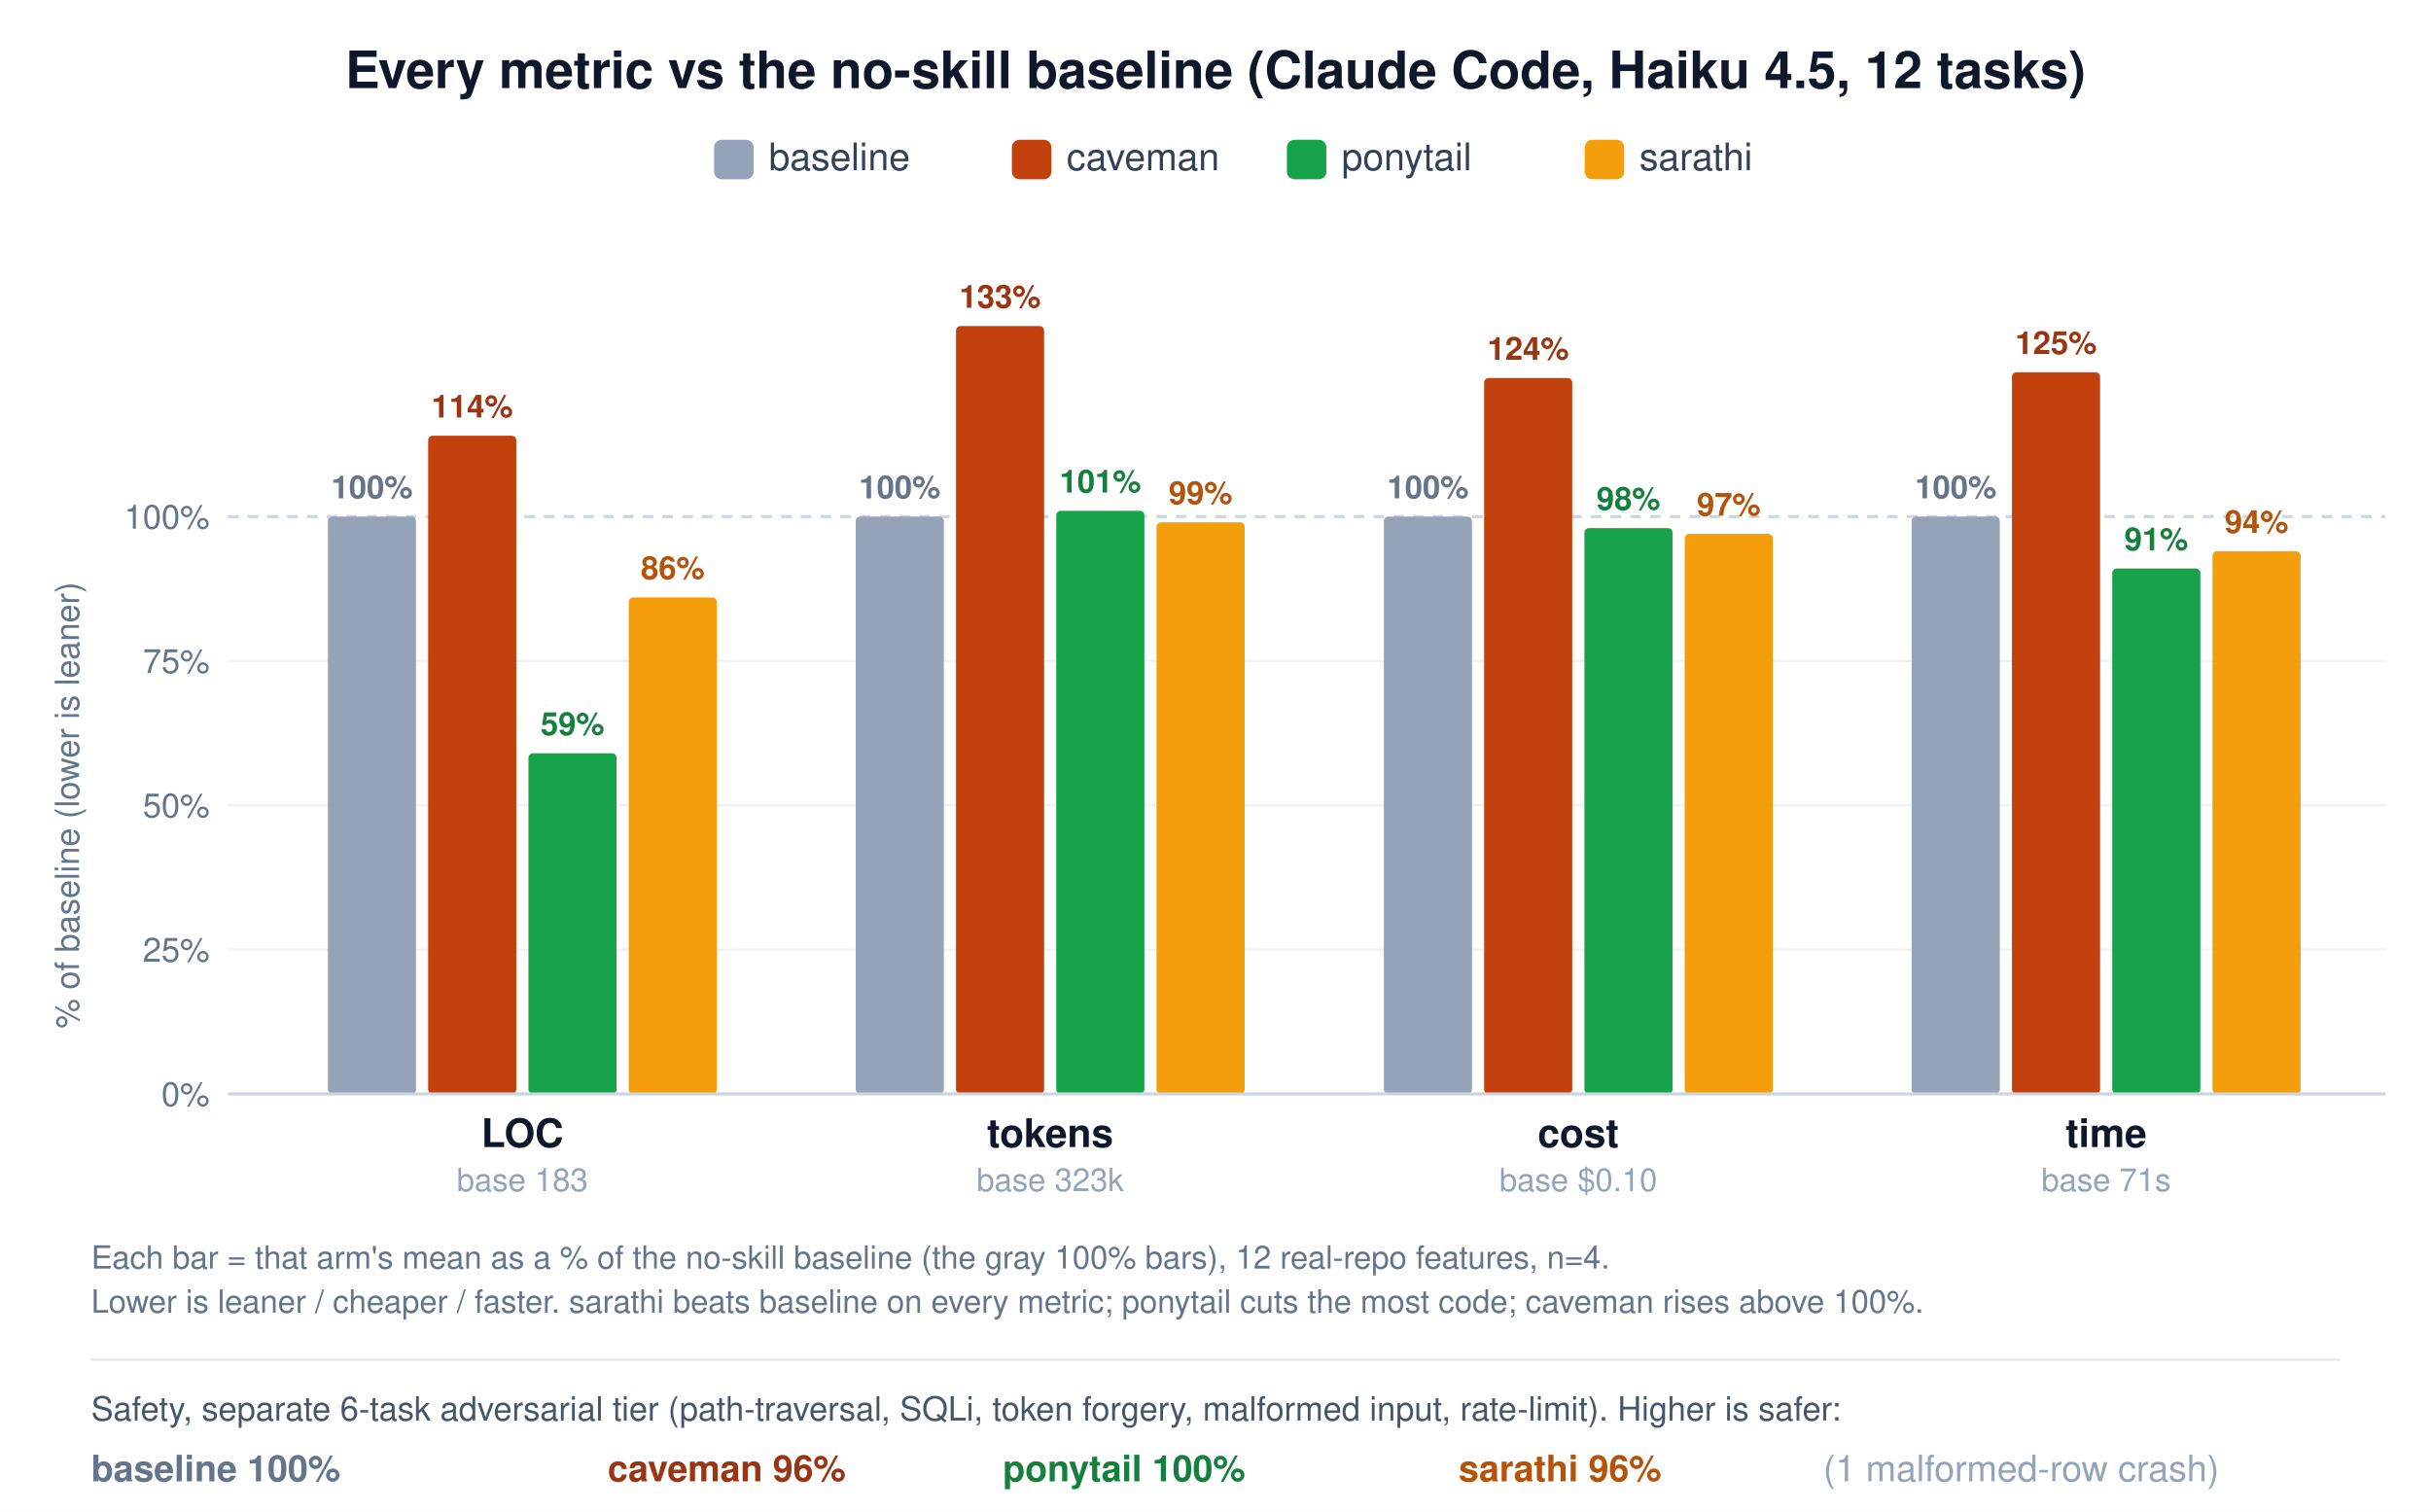
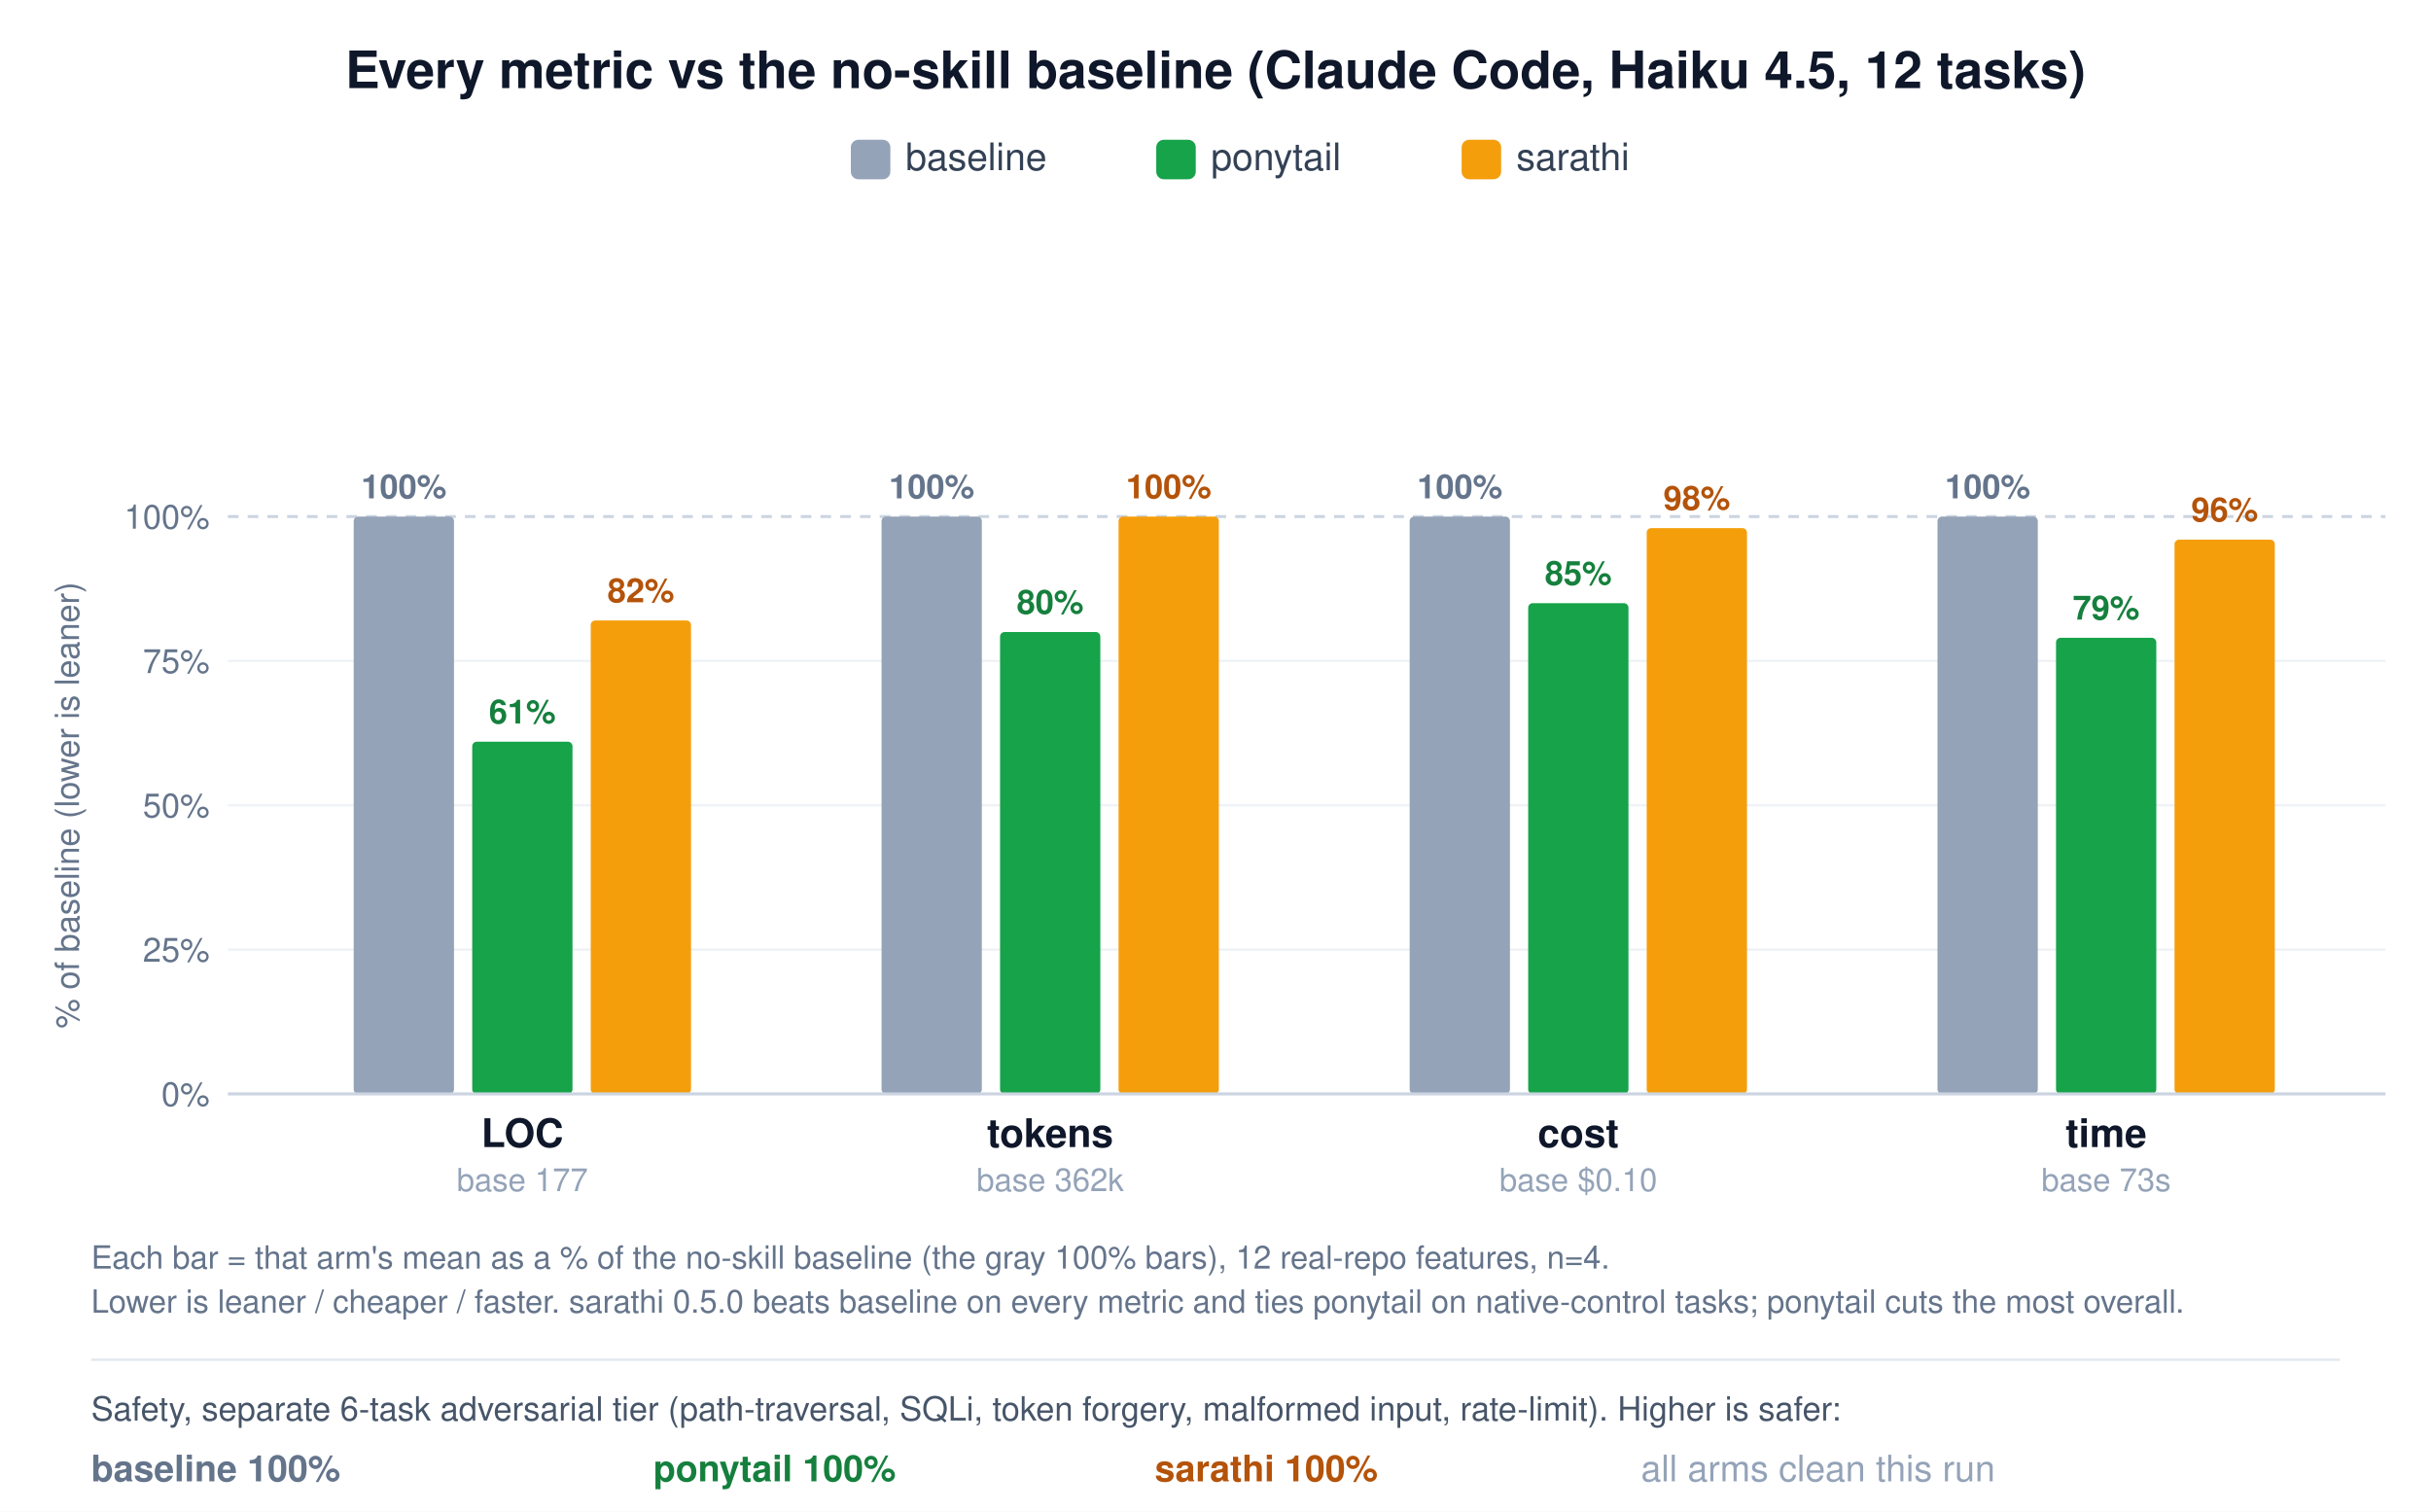
<svg xmlns="http://www.w3.org/2000/svg" viewBox="0 0 1600 995" font-family="Helvetica Neue, Helvetica, Arial, sans-serif">
  <rect width="1600" height="995" fill="#ffffff" />
  <text x="800" y="58" text-anchor="middle" fill="#0f172a" font-size="34" font-weight="700">Every metric vs the no-skill baseline (Claude Code, Haiku 4.5, 12 tasks)</text>
-   <rect x="470" y="92" width="26" height="26" rx="5" fill="#94a3b8" />
-   <text x="506" y="112" fill="#334155" font-size="25" font-weight="500">baseline</text>
-   <rect x="666" y="92" width="26" height="26" rx="5" fill="#c2410c" />
-   <text x="702" y="112" fill="#334155" font-size="25" font-weight="500">caveman</text>
-   <rect x="847" y="92" width="26" height="26" rx="5" fill="#16a34a" />
-   <text x="883" y="112" fill="#334155" font-size="25" font-weight="500">ponytail</text>
-   <rect x="1043" y="92" width="26" height="26" rx="5" fill="#f59e0b" />
-   <text x="1079" y="112" fill="#334155" font-size="25" font-weight="500">sarathi</text>
+   <rect x="560" y="92" width="26" height="26" rx="5" fill="#94a3b8" />
+   <text x="596" y="112" fill="#334155" font-size="25" font-weight="500">baseline</text>
+   <rect x="761" y="92" width="26" height="26" rx="5" fill="#16a34a" />
+   <text x="797" y="112" fill="#334155" font-size="25" font-weight="500">ponytail</text>
+   <rect x="962" y="92" width="26" height="26" rx="5" fill="#f59e0b" />
+   <text x="998" y="112" fill="#334155" font-size="25" font-weight="500">sarathi</text>
  <line x1="150" y1="720.0" x2="1570" y2="720.0" stroke="#eef2f6" stroke-width="1.5" />
  <text x="138" y="728.0" text-anchor="end" fill="#64748b" font-size="22">0%</text>
  <line x1="150" y1="625.0" x2="1570" y2="625.0" stroke="#eef2f6" stroke-width="1.5" />
  <text x="138" y="633.0" text-anchor="end" fill="#64748b" font-size="22">25%</text>
  <line x1="150" y1="530.0" x2="1570" y2="530.0" stroke="#eef2f6" stroke-width="1.5" />
  <text x="138" y="538.0" text-anchor="end" fill="#64748b" font-size="22">50%</text>
  <line x1="150" y1="435.0" x2="1570" y2="435.0" stroke="#eef2f6" stroke-width="1.5" />
  <text x="138" y="443.0" text-anchor="end" fill="#64748b" font-size="22">75%</text>
  <line x1="150" y1="340.0" x2="1570" y2="340.0" stroke="#cbd5e1" stroke-width="2" stroke-dasharray="7 6" />
  <text x="138" y="348.0" text-anchor="end" fill="#64748b" font-size="22">100%</text>
  <text x="52" y="530" fill="#64748b" font-size="22" transform="rotate(-90 52 530)" text-anchor="middle">% of baseline (lower is leaner)</text>
-   <rect x="215.8" y="340.0" width="58" height="380.0" rx="3" fill="#94a3b8" />
-   <text x="244.8" y="328.0" text-anchor="middle" fill="#64748b" font-size="21" font-weight="700">100%</text>
-   <rect x="281.8" y="286.8" width="58" height="433.2" rx="3" fill="#c2410c" />
-   <text x="310.8" y="274.8" text-anchor="middle" fill="#9a3412" font-size="21" font-weight="700">114%</text>
-   <rect x="347.8" y="495.8" width="58" height="224.2" rx="3" fill="#16a34a" />
-   <text x="376.8" y="483.8" text-anchor="middle" fill="#15803d" font-size="21" font-weight="700">59%</text>
-   <rect x="413.8" y="393.2" width="58" height="326.8" rx="3" fill="#f59e0b" />
-   <text x="442.8" y="381.2" text-anchor="middle" fill="#b45309" font-size="21" font-weight="700">86%</text>
+   <rect x="232.8" y="340.0" width="66" height="380.0" rx="3" fill="#94a3b8" />
+   <text x="265.8" y="328.0" text-anchor="middle" fill="#64748b" font-size="22" font-weight="700">100%</text>
+   <rect x="310.8" y="488.2" width="66" height="231.8" rx="3" fill="#16a34a" />
+   <text x="343.8" y="476.2" text-anchor="middle" fill="#15803d" font-size="22" font-weight="700">61%</text>
+   <rect x="388.8" y="408.4" width="66" height="311.6" rx="3" fill="#f59e0b" />
+   <text x="421.8" y="396.4" text-anchor="middle" fill="#b45309" font-size="22" font-weight="700">82%</text>
  <text x="343.8" y="755" text-anchor="middle" fill="#0f172a" font-size="26" font-weight="600">LOC</text>
-   <text x="343.8" y="784" text-anchor="middle" fill="#94a3b8" font-size="21">base 183</text>
-   <rect x="563.2" y="340.0" width="58" height="380.0" rx="3" fill="#94a3b8" />
-   <text x="592.2" y="328.0" text-anchor="middle" fill="#64748b" font-size="21" font-weight="700">100%</text>
-   <rect x="629.2" y="214.6" width="58" height="505.4" rx="3" fill="#c2410c" />
-   <text x="658.2" y="202.6" text-anchor="middle" fill="#9a3412" font-size="21" font-weight="700">133%</text>
-   <rect x="695.2" y="336.2" width="58" height="383.8" rx="3" fill="#16a34a" />
-   <text x="724.2" y="324.2" text-anchor="middle" fill="#15803d" font-size="21" font-weight="700">101%</text>
-   <rect x="761.2" y="343.8" width="58" height="376.2" rx="3" fill="#f59e0b" />
-   <text x="790.2" y="331.8" text-anchor="middle" fill="#b45309" font-size="21" font-weight="700">99%</text>
+   <text x="343.8" y="784" text-anchor="middle" fill="#94a3b8" font-size="21">base 177</text>
+   <rect x="580.2" y="340.0" width="66" height="380.0" rx="3" fill="#94a3b8" />
+   <text x="613.2" y="328.0" text-anchor="middle" fill="#64748b" font-size="22" font-weight="700">100%</text>
+   <rect x="658.2" y="416.0" width="66" height="304.0" rx="3" fill="#16a34a" />
+   <text x="691.2" y="404.0" text-anchor="middle" fill="#15803d" font-size="22" font-weight="700">80%</text>
+   <rect x="736.2" y="340.0" width="66" height="380.0" rx="3" fill="#f59e0b" />
+   <text x="769.2" y="328.0" text-anchor="middle" fill="#b45309" font-size="22" font-weight="700">100%</text>
  <text x="691.2" y="755" text-anchor="middle" fill="#0f172a" font-size="26" font-weight="600">tokens</text>
-   <text x="691.2" y="784" text-anchor="middle" fill="#94a3b8" font-size="21">base 323k</text>
-   <rect x="910.8" y="340.0" width="58" height="380.0" rx="3" fill="#94a3b8" />
-   <text x="939.8" y="328.0" text-anchor="middle" fill="#64748b" font-size="21" font-weight="700">100%</text>
-   <rect x="976.8" y="248.8" width="58" height="471.2" rx="3" fill="#c2410c" />
-   <text x="1005.8" y="236.8" text-anchor="middle" fill="#9a3412" font-size="21" font-weight="700">124%</text>
-   <rect x="1042.8" y="347.6" width="58" height="372.4" rx="3" fill="#16a34a" />
-   <text x="1071.8" y="335.6" text-anchor="middle" fill="#15803d" font-size="21" font-weight="700">98%</text>
-   <rect x="1108.8" y="351.4" width="58" height="368.6" rx="3" fill="#f59e0b" />
-   <text x="1137.8" y="339.4" text-anchor="middle" fill="#b45309" font-size="21" font-weight="700">97%</text>
+   <text x="691.2" y="784" text-anchor="middle" fill="#94a3b8" font-size="21">base 362k</text>
+   <rect x="927.8" y="340.0" width="66" height="380.0" rx="3" fill="#94a3b8" />
+   <text x="960.8" y="328.0" text-anchor="middle" fill="#64748b" font-size="22" font-weight="700">100%</text>
+   <rect x="1005.8" y="397.0" width="66" height="323.0" rx="3" fill="#16a34a" />
+   <text x="1038.8" y="385.0" text-anchor="middle" fill="#15803d" font-size="22" font-weight="700">85%</text>
+   <rect x="1083.8" y="347.6" width="66" height="372.4" rx="3" fill="#f59e0b" />
+   <text x="1116.8" y="335.6" text-anchor="middle" fill="#b45309" font-size="22" font-weight="700">98%</text>
  <text x="1038.8" y="755" text-anchor="middle" fill="#0f172a" font-size="26" font-weight="600">cost</text>
  <text x="1038.8" y="784" text-anchor="middle" fill="#94a3b8" font-size="21">base $0.10</text>
-   <rect x="1258.2" y="340.0" width="58" height="380.0" rx="3" fill="#94a3b8" />
-   <text x="1287.2" y="328.0" text-anchor="middle" fill="#64748b" font-size="21" font-weight="700">100%</text>
-   <rect x="1324.2" y="245.0" width="58" height="475.0" rx="3" fill="#c2410c" />
-   <text x="1353.2" y="233.0" text-anchor="middle" fill="#9a3412" font-size="21" font-weight="700">125%</text>
-   <rect x="1390.2" y="374.2" width="58" height="345.8" rx="3" fill="#16a34a" />
-   <text x="1419.2" y="362.2" text-anchor="middle" fill="#15803d" font-size="21" font-weight="700">91%</text>
-   <rect x="1456.2" y="362.8" width="58" height="357.2" rx="3" fill="#f59e0b" />
-   <text x="1485.2" y="350.8" text-anchor="middle" fill="#b45309" font-size="21" font-weight="700">94%</text>
+   <rect x="1275.2" y="340.0" width="66" height="380.0" rx="3" fill="#94a3b8" />
+   <text x="1308.2" y="328.0" text-anchor="middle" fill="#64748b" font-size="22" font-weight="700">100%</text>
+   <rect x="1353.2" y="419.8" width="66" height="300.2" rx="3" fill="#16a34a" />
+   <text x="1386.2" y="407.8" text-anchor="middle" fill="#15803d" font-size="22" font-weight="700">79%</text>
+   <rect x="1431.2" y="355.2" width="66" height="364.8" rx="3" fill="#f59e0b" />
+   <text x="1464.2" y="343.2" text-anchor="middle" fill="#b45309" font-size="22" font-weight="700">96%</text>
  <text x="1386.2" y="755" text-anchor="middle" fill="#0f172a" font-size="26" font-weight="600">time</text>
-   <text x="1386.2" y="784" text-anchor="middle" fill="#94a3b8" font-size="21">base 71s</text>
+   <text x="1386.2" y="784" text-anchor="middle" fill="#94a3b8" font-size="21">base 73s</text>
  <line x1="150" y1="720" x2="1570" y2="720" stroke="#cbd5e1" stroke-width="2" />
  <text x="60" y="835" fill="#64748b" font-size="21">Each bar = that arm's mean as a % of the no-skill baseline (the gray 100% bars), 12 real-repo features, n=4.</text>
-   <text x="60" y="864" fill="#64748b" font-size="21">Lower is leaner / cheaper / faster. sarathi beats baseline on every metric; ponytail cuts the most code; caveman rises above 100%.</text>
+   <text x="60" y="864" fill="#64748b" font-size="21">Lower is leaner / cheaper / faster. sarathi 0.5.0 beats baseline on every metric and ties ponytail on native-control tasks; ponytail cuts the most overall.</text>
  <line x1="60" y1="895" x2="1540" y2="895" stroke="#e2e8f0" stroke-width="1.5" />
  <text x="60" y="935" fill="#475569" font-size="22">Safety, separate 6-task adversarial tier (path-traversal, SQLi, token forgery, malformed input, rate-limit). Higher is safer:</text>
  <text x="60" y="975" fill="#64748b" font-size="24" font-weight="600">baseline 100%</text>
-   <text x="400" y="975" fill="#9a3412" font-size="24" font-weight="600">caveman 96%</text>
-   <text x="660" y="975" fill="#15803d" font-size="24" font-weight="600">ponytail 100%</text>
-   <text x="960" y="975" fill="#b45309" font-size="24" font-weight="600">sarathi 96%</text>
-   <text x="1200" y="975" fill="#94a3b8" font-size="24">(1 malformed-row crash)</text>
+   <text x="430" y="975" fill="#15803d" font-size="24" font-weight="600">ponytail 100%</text>
+   <text x="760" y="975" fill="#b45309" font-size="24" font-weight="600">sarathi 100%</text>
+   <text x="1080" y="975" fill="#94a3b8" font-size="24">all arms clean this run</text>
</svg>
